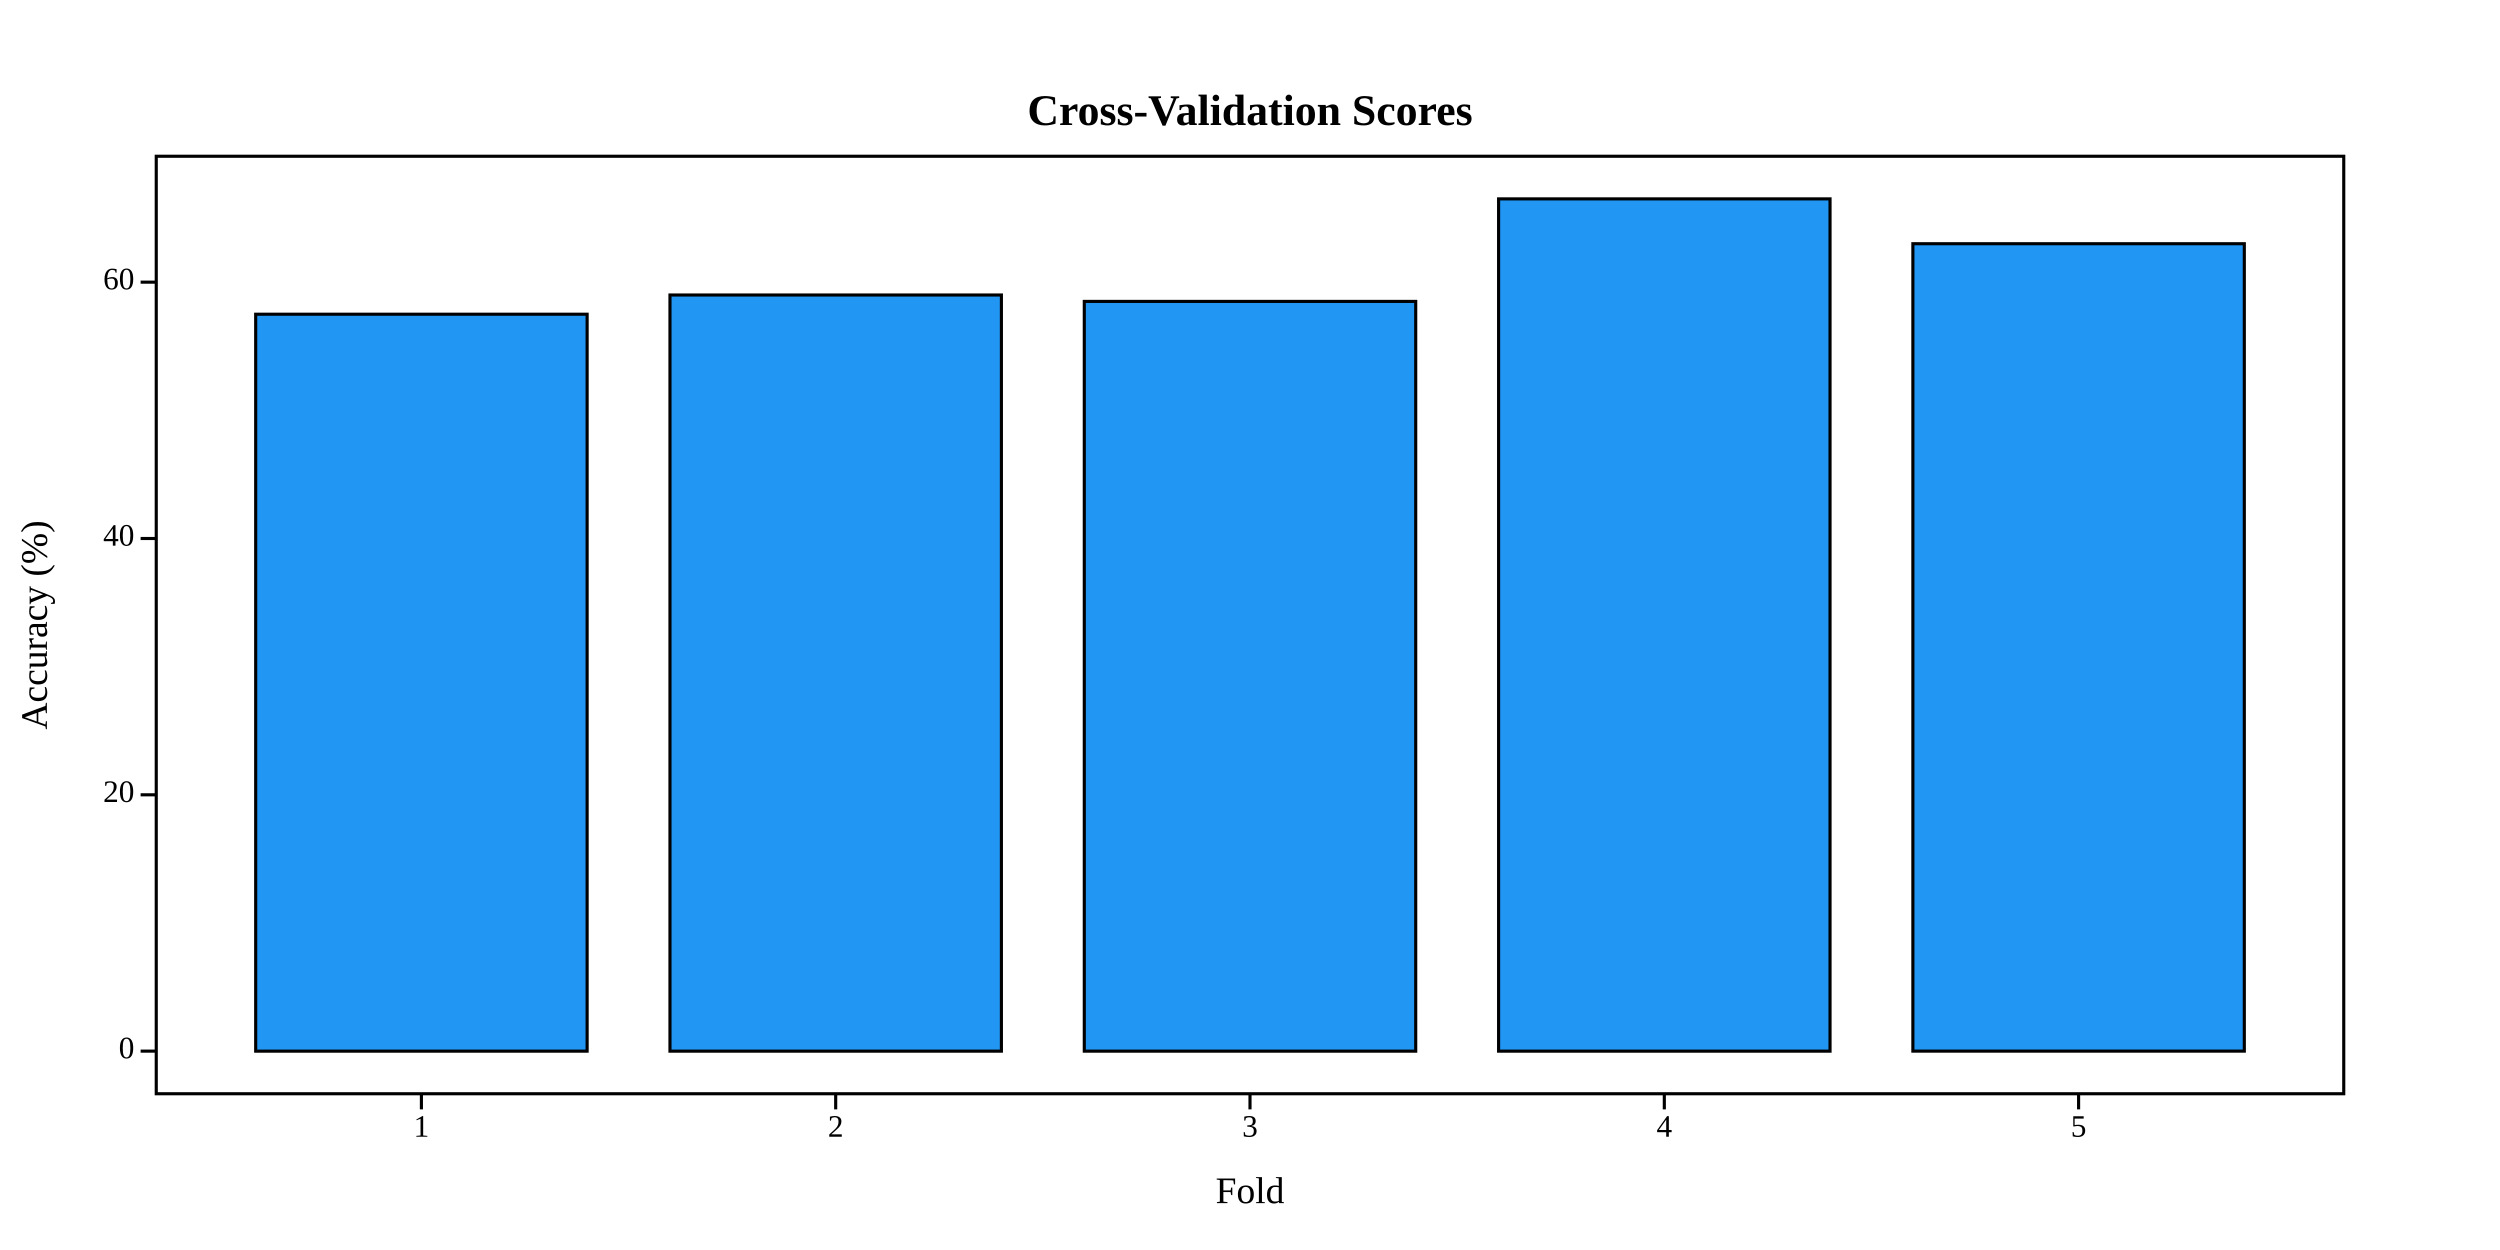
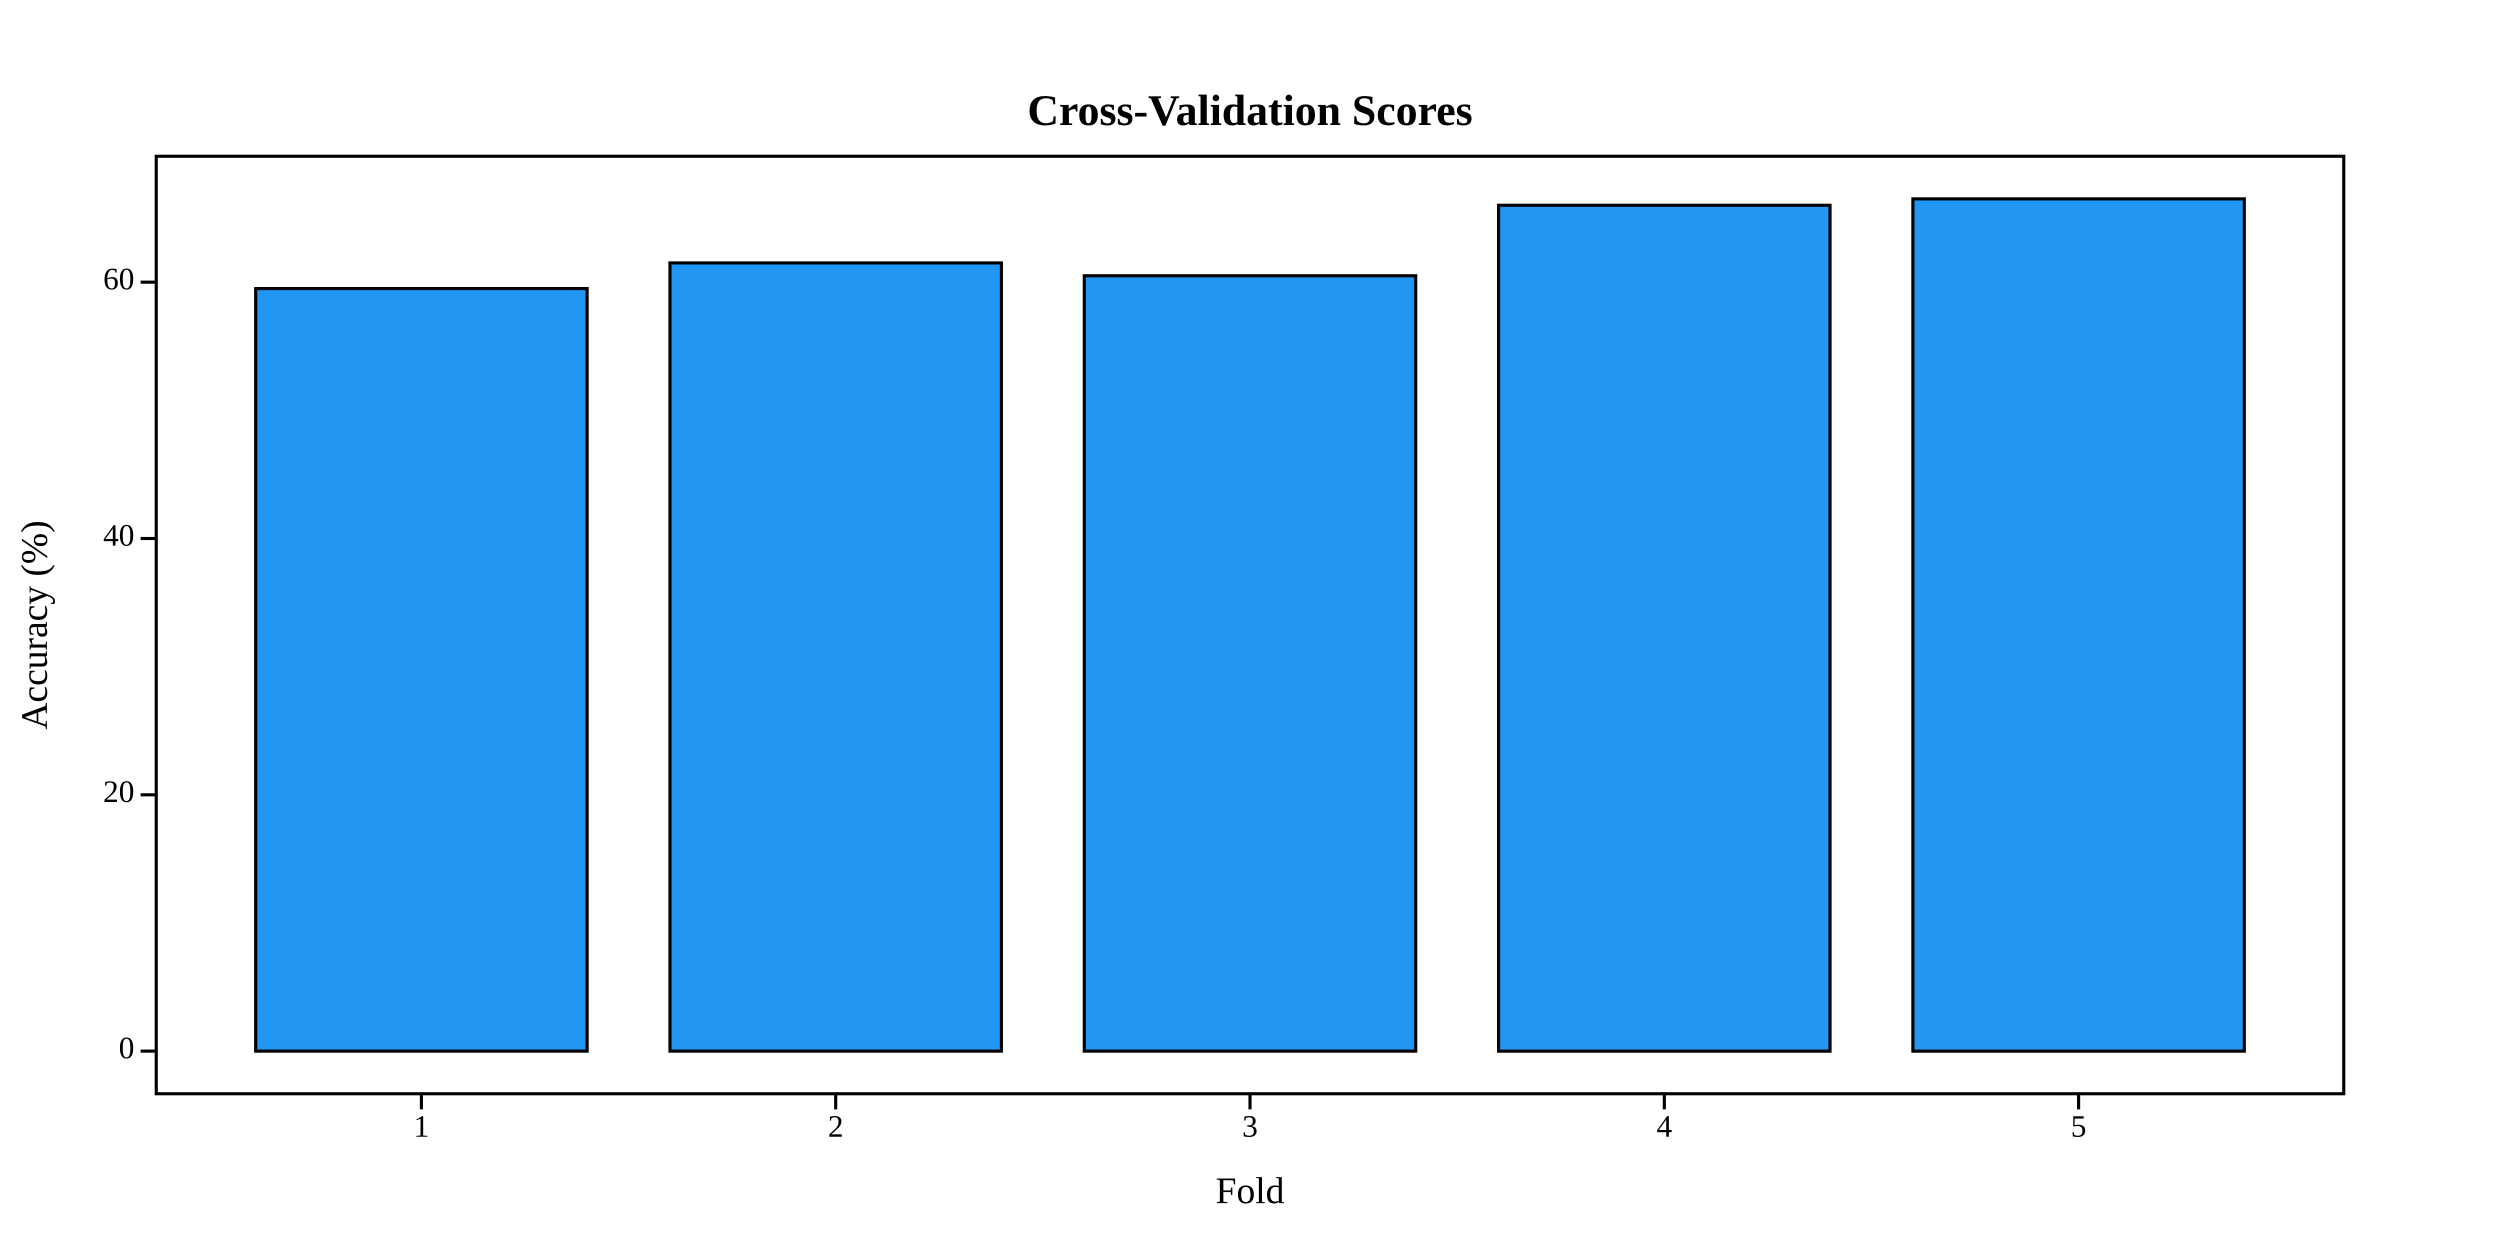
<svg xmlns="http://www.w3.org/2000/svg" width="800" height="400" viewBox="0 0 800 400">
  <rect x="0" y="0" width="800" height="400" fill="#ffffff" />
  <rect x="50" y="50" width="700" height="300" fill="#ffffff" stroke="#000" />
-   <rect x="81.82" y="100.55" width="106.06" height="235.82" fill="#2196f3" stroke="#000000" />
-   <rect x="214.39" y="94.40" width="106.06" height="241.97" fill="#2196f3" stroke="#000000" />
-   <rect x="346.97" y="96.45" width="106.06" height="239.92" fill="#2196f3" stroke="#000000" />
-   <rect x="479.55" y="63.64" width="106.06" height="272.73" fill="#2196f3" stroke="#000000" />
-   <rect x="612.12" y="77.99" width="106.06" height="258.37" fill="#2196f3" stroke="#000000" />
+   <clipPath id="dbclip-50-50-700-300">
+     <path d="M50 50 L750 50 L750 350 L50 350 Z" />
+   </clipPath>
+   <g clip-path="url(#dbclip-50-50-700-300)">
+     <rect x="81.82" y="92.34" width="106.06" height="244.02" fill="#2196f3" stroke="#000000" />
+     <rect x="214.39" y="84.14" width="106.06" height="252.22" fill="#2196f3" stroke="#000000" />
+     <rect x="346.97" y="88.24" width="106.06" height="248.12" fill="#2196f3" stroke="#000000" />
+     <rect x="479.55" y="65.69" width="106.06" height="270.68" fill="#2196f3" stroke="#000000" />
+     <rect x="612.12" y="63.64" width="106.06" height="272.73" fill="#2196f3" stroke="#000000" />
+   </g>
  <line class="x-tick" x1="134.85" y1="350.00" x2="134.85" y2="355.00" stroke="#000" />
  <text class="tick-label tick-label-x" x="134.85" y="357.00" text-anchor="middle" dominant-baseline="hanging" font-size="10" fill="#000">1</text>
  <line class="x-tick" x1="267.42" y1="350.00" x2="267.42" y2="355.00" stroke="#000" />
  <text class="tick-label tick-label-x" x="267.42" y="357.00" text-anchor="middle" dominant-baseline="hanging" font-size="10" fill="#000">2</text>
  <line class="x-tick" x1="400.00" y1="350.00" x2="400.00" y2="355.00" stroke="#000" />
  <text class="tick-label tick-label-x" x="400.00" y="357.00" text-anchor="middle" dominant-baseline="hanging" font-size="10" fill="#000">3</text>
  <line class="x-tick" x1="532.58" y1="350.00" x2="532.58" y2="355.00" stroke="#000" />
  <text class="tick-label tick-label-x" x="532.58" y="357.00" text-anchor="middle" dominant-baseline="hanging" font-size="10" fill="#000">4</text>
  <line class="x-tick" x1="665.15" y1="350.00" x2="665.15" y2="355.00" stroke="#000" />
  <text class="tick-label tick-label-x" x="665.15" y="357.00" text-anchor="middle" dominant-baseline="hanging" font-size="10" fill="#000">5</text>
  <line class="y-tick" x1="50.00" y1="336.36" x2="45.00" y2="336.36" stroke="#000" />
  <text class="tick-label tick-label-y" x="43.00" y="336.36" text-anchor="end" dominant-baseline="middle" font-size="10" fill="#000">0</text>
  <line class="y-tick" x1="50.00" y1="254.34" x2="45.00" y2="254.34" stroke="#000" />
  <text class="tick-label tick-label-y" x="43.00" y="254.34" text-anchor="end" dominant-baseline="middle" font-size="10" fill="#000">20</text>
  <line class="y-tick" x1="50.00" y1="172.32" x2="45.00" y2="172.32" stroke="#000" />
  <text class="tick-label tick-label-y" x="43.00" y="172.32" text-anchor="end" dominant-baseline="middle" font-size="10" fill="#000">40</text>
  <line class="y-tick" x1="50.00" y1="90.29" x2="45.00" y2="90.29" stroke="#000" />
  <text class="tick-label tick-label-y" x="43.00" y="90.29" text-anchor="end" dominant-baseline="middle" font-size="10" fill="#000">60</text>
  <text x="400" y="40" text-anchor="middle" font-size="14" font-weight="bold" fill="#000">Cross-Validation Scores</text>
  <text x="400" y="385" text-anchor="middle" font-size="12" fill="#000">Fold</text>
  <text x="15" y="200" text-anchor="middle" font-size="12" fill="#000" transform="rotate(-90 15 200)">Accuracy (%)</text>
</svg>
